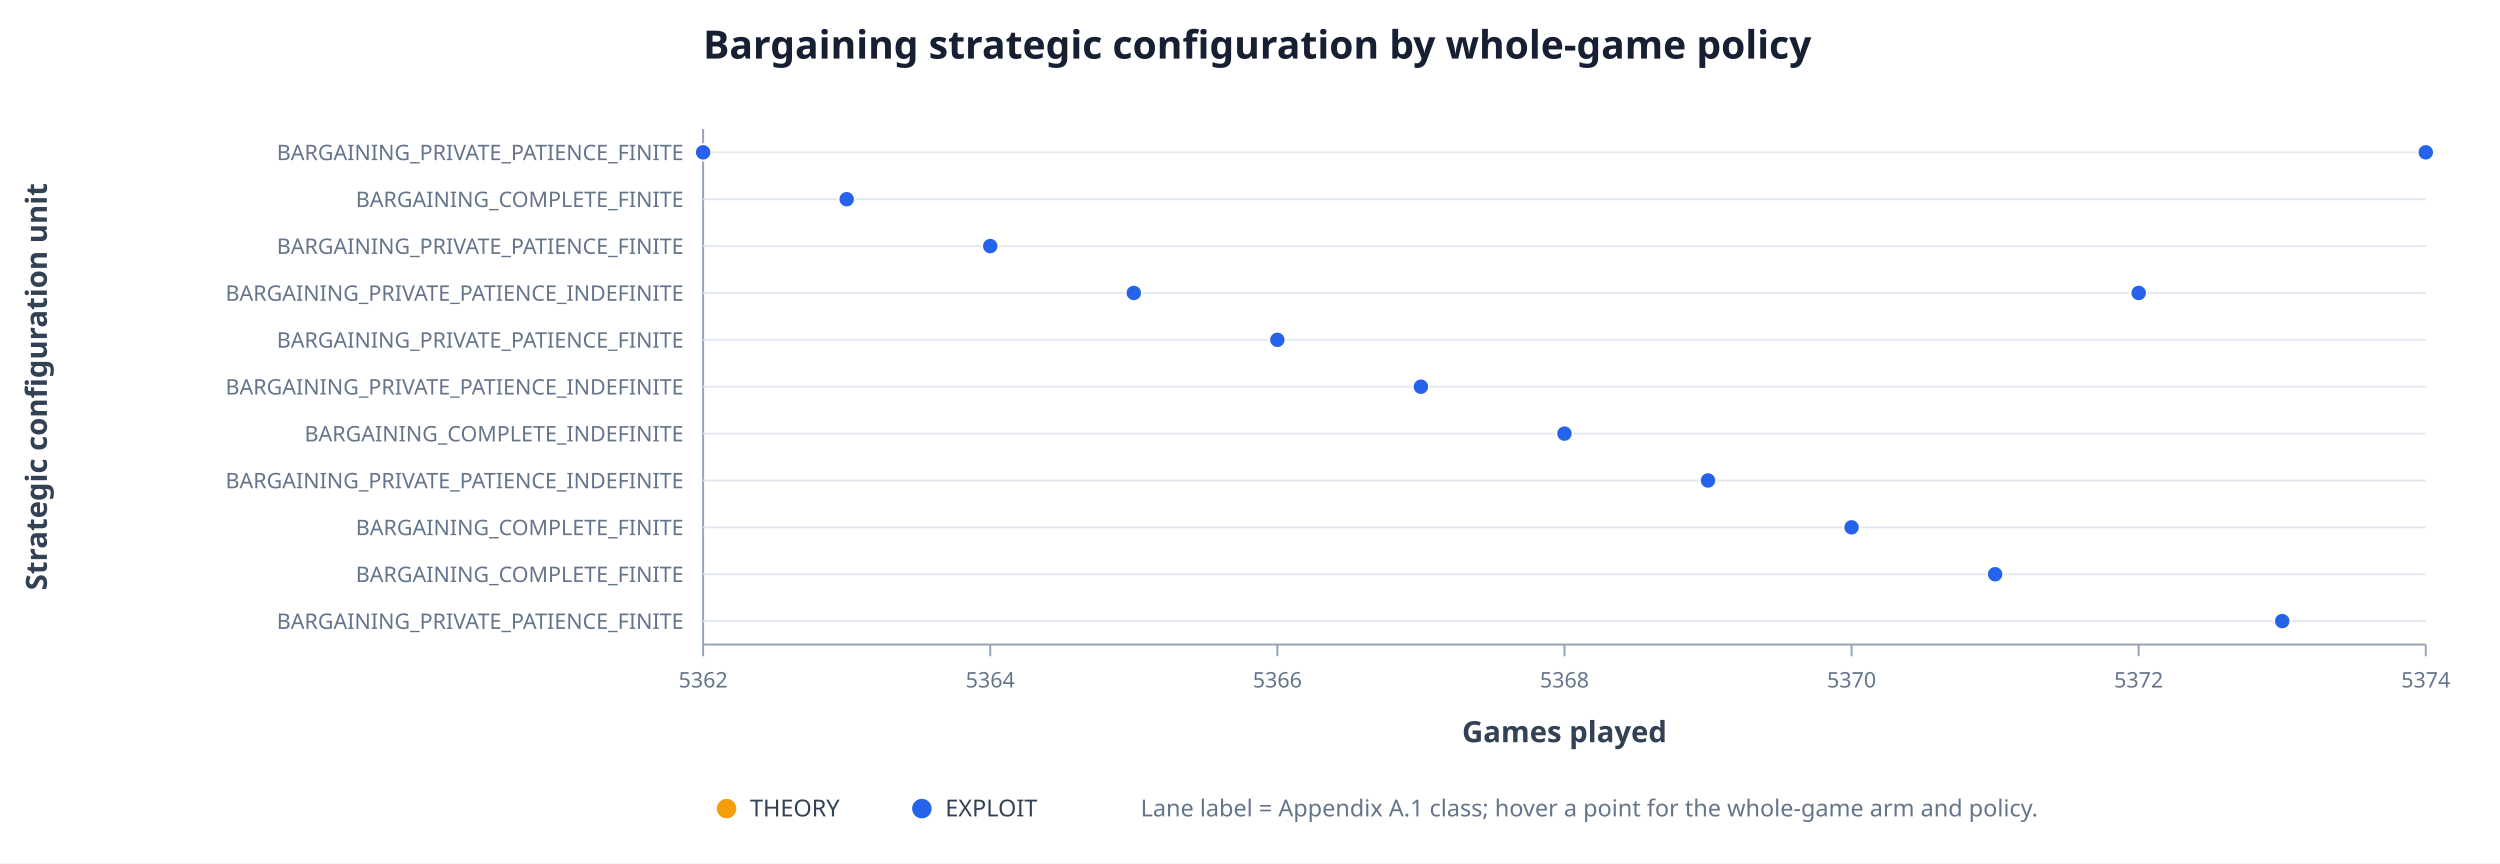
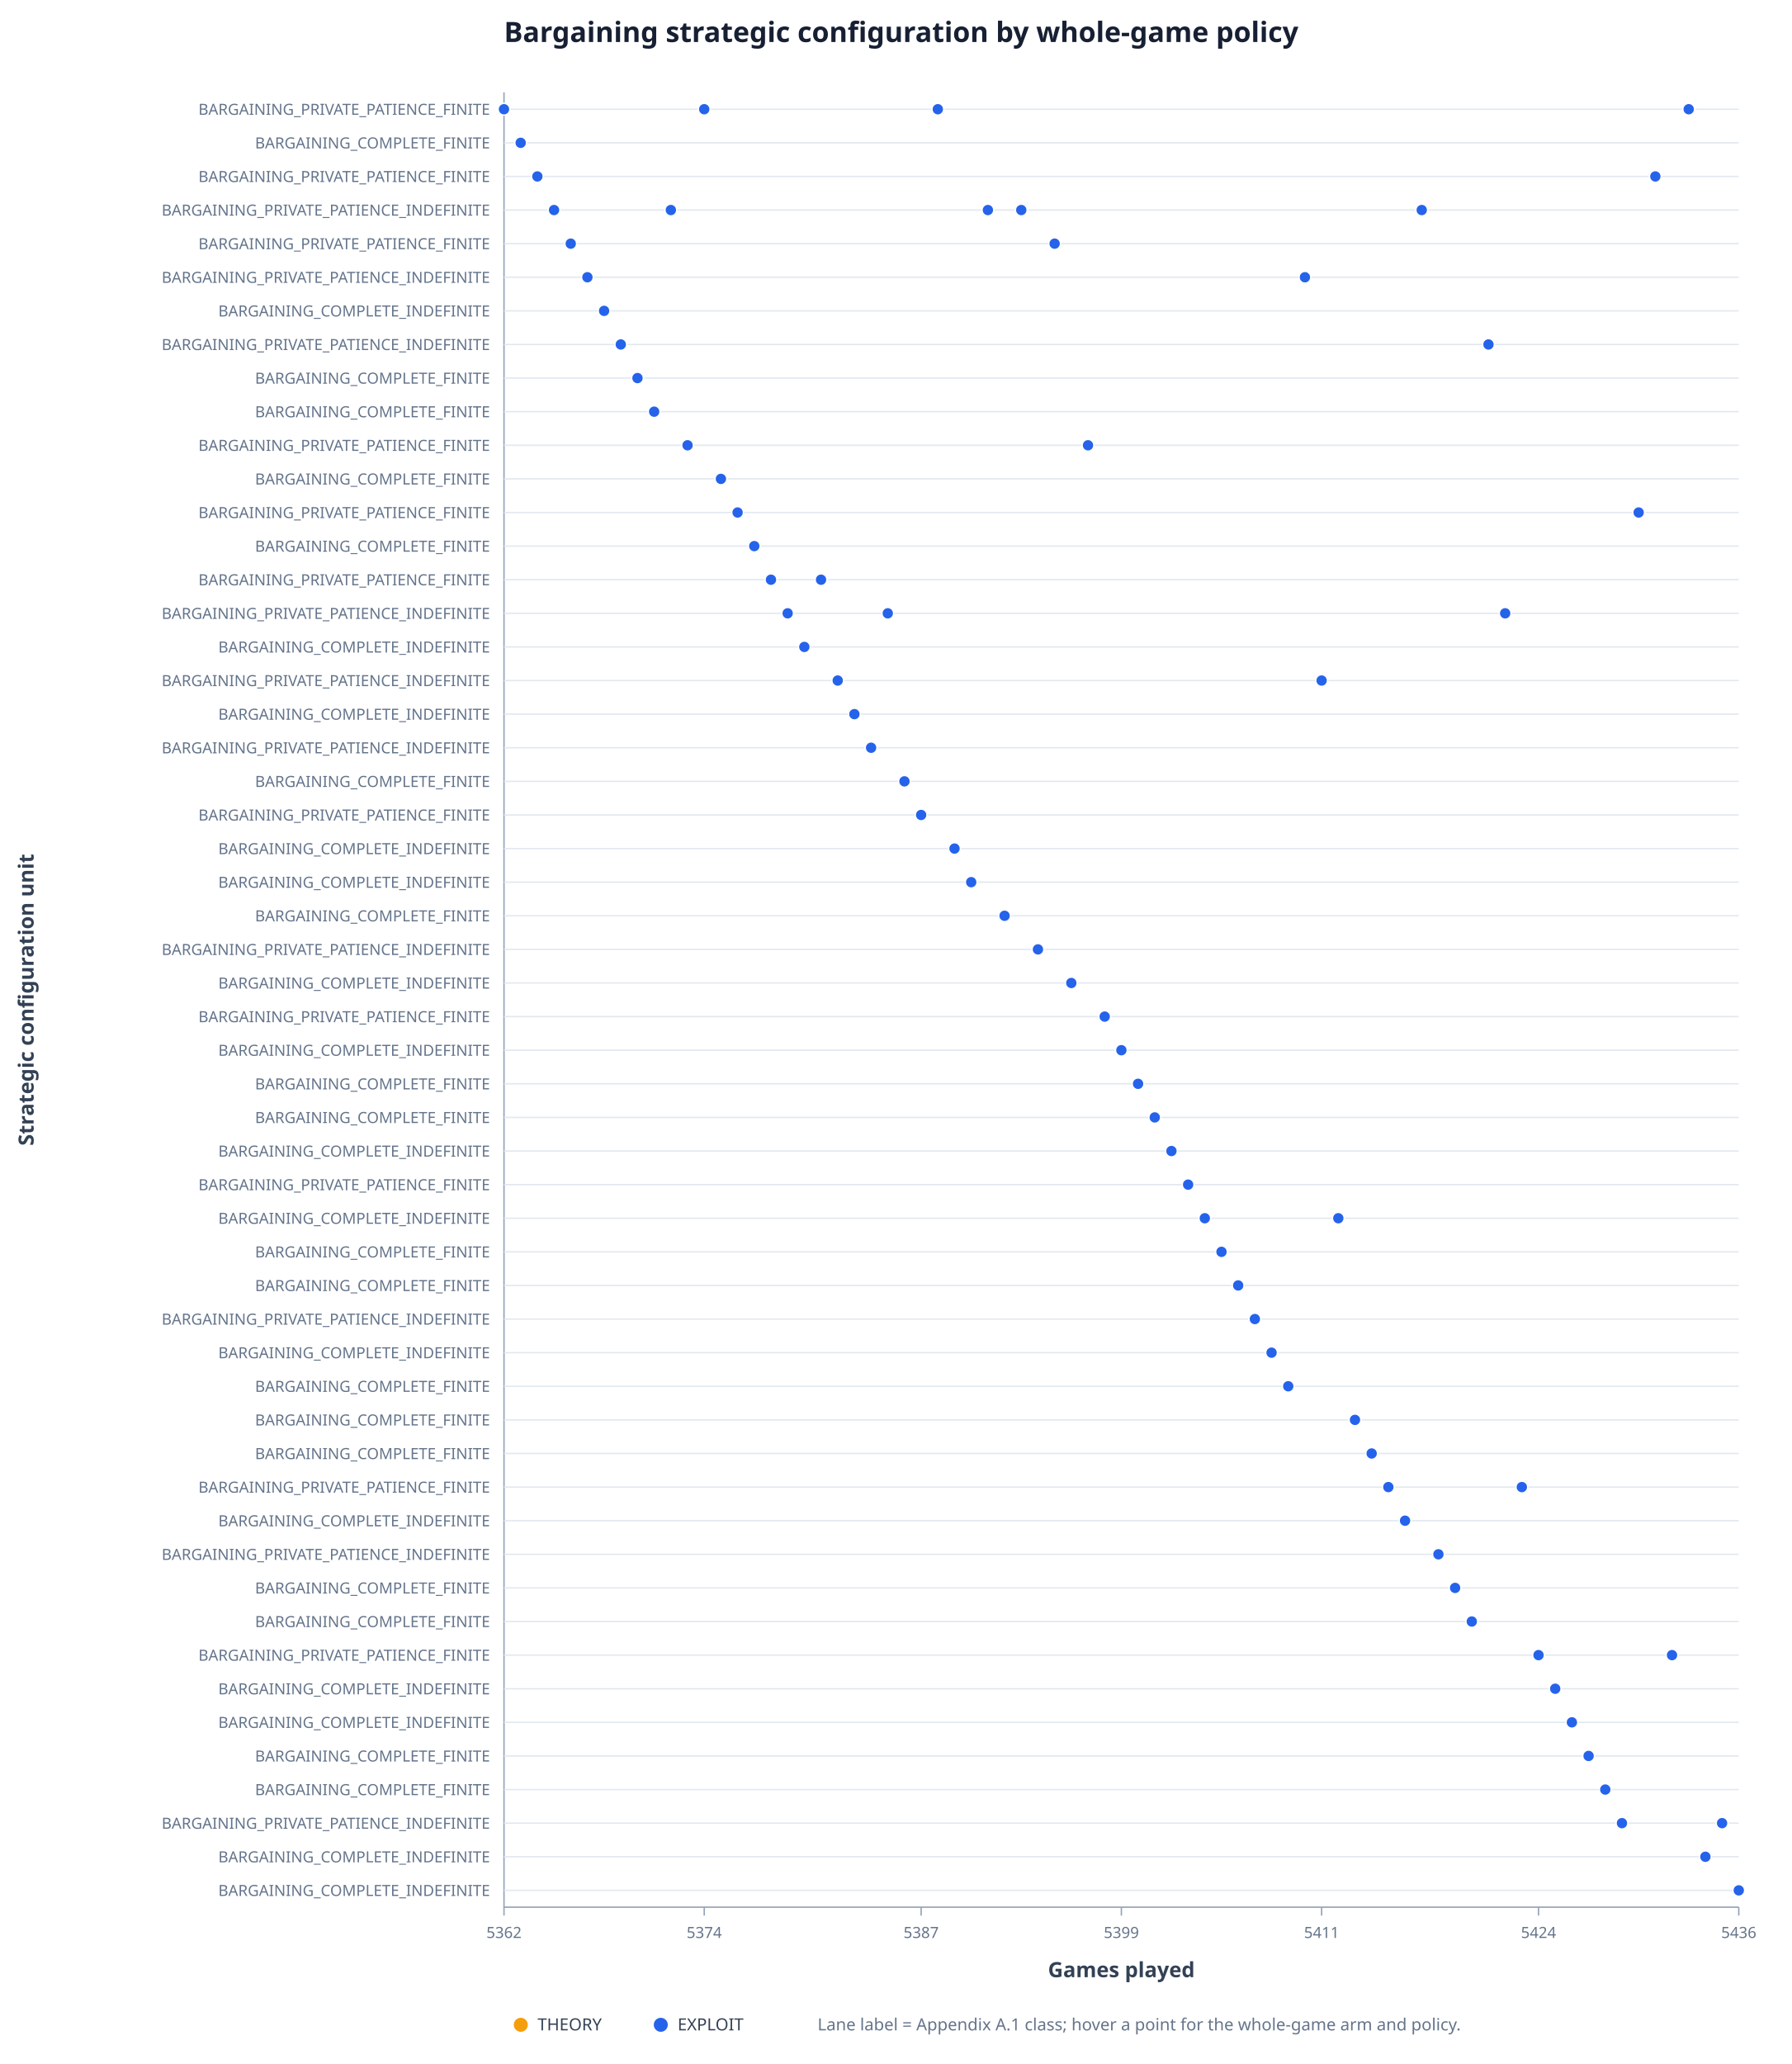
- <svg xmlns="http://www.w3.org/2000/svg" width="1280" height="442" viewBox="0 0 1280 442" role="img">
-   <rect width="1280" height="442" fill="white" />
+ <svg xmlns="http://www.w3.org/2000/svg" width="1280" height="1474" viewBox="0 0 1280 1474" role="img">
+   <rect width="1280" height="1474" fill="white" />
  <text x="360.0" y="30" font-family="system-ui,sans-serif" font-size="20" font-weight="700" fill="#172033">Bargaining strategic configuration by whole-game policy</text>
-   <line x1="360.0" y1="330.0" x2="1242.0" y2="330.0" stroke="#94a3b8" />
-   <line x1="360.0" y1="66.0" x2="360.0" y2="330.0" stroke="#94a3b8" />
-   <text x="801.0" y="380" text-anchor="middle" font-family="system-ui,sans-serif" font-size="15" font-weight="650" fill="#334155">Games played</text>
-   <text x="24" y="198.0" transform="rotate(-90 24 198.0)" text-anchor="middle" font-family="system-ui,sans-serif" font-size="15" font-weight="650" fill="#334155">Strategic configuration unit</text>
+   <line x1="360.0" y1="1362.0" x2="1242.0" y2="1362.0" stroke="#94a3b8" />
+   <line x1="360.0" y1="66.0" x2="360.0" y2="1362.0" stroke="#94a3b8" />
+   <text x="801.0" y="1412" text-anchor="middle" font-family="system-ui,sans-serif" font-size="15" font-weight="650" fill="#334155">Games played</text>
+   <text x="24" y="714.0" transform="rotate(-90 24 714.0)" text-anchor="middle" font-family="system-ui,sans-serif" font-size="15" font-weight="650" fill="#334155">Strategic configuration unit</text>
  <line x1="360.0" y1="78.00" x2="1242.0" y2="78.00" stroke="#e2e8f0" />
  <text x="350.0" y="82.00" text-anchor="end" font-family="system-ui,sans-serif" font-size="11" fill="#64748b">BARGAINING_PRIVATE_PATIENCE_FINITE</text>
  <line x1="360.0" y1="102.00" x2="1242.0" y2="102.00" stroke="#e2e8f0" />
  <text x="350.0" y="106.00" text-anchor="end" font-family="system-ui,sans-serif" font-size="11" fill="#64748b">BARGAINING_COMPLETE_FINITE</text>
  <line x1="360.0" y1="126.00" x2="1242.0" y2="126.00" stroke="#e2e8f0" />
  <text x="350.0" y="130.00" text-anchor="end" font-family="system-ui,sans-serif" font-size="11" fill="#64748b">BARGAINING_PRIVATE_PATIENCE_FINITE</text>
  <line x1="360.0" y1="150.00" x2="1242.0" y2="150.00" stroke="#e2e8f0" />
  <text x="350.0" y="154.00" text-anchor="end" font-family="system-ui,sans-serif" font-size="11" fill="#64748b">BARGAINING_PRIVATE_PATIENCE_INDEFINITE</text>
  <line x1="360.0" y1="174.00" x2="1242.0" y2="174.00" stroke="#e2e8f0" />
  <text x="350.0" y="178.00" text-anchor="end" font-family="system-ui,sans-serif" font-size="11" fill="#64748b">BARGAINING_PRIVATE_PATIENCE_FINITE</text>
  <line x1="360.0" y1="198.00" x2="1242.0" y2="198.00" stroke="#e2e8f0" />
  <text x="350.0" y="202.00" text-anchor="end" font-family="system-ui,sans-serif" font-size="11" fill="#64748b">BARGAINING_PRIVATE_PATIENCE_INDEFINITE</text>
  <line x1="360.0" y1="222.00" x2="1242.0" y2="222.00" stroke="#e2e8f0" />
  <text x="350.0" y="226.00" text-anchor="end" font-family="system-ui,sans-serif" font-size="11" fill="#64748b">BARGAINING_COMPLETE_INDEFINITE</text>
  <line x1="360.0" y1="246.00" x2="1242.0" y2="246.00" stroke="#e2e8f0" />
  <text x="350.0" y="250.00" text-anchor="end" font-family="system-ui,sans-serif" font-size="11" fill="#64748b">BARGAINING_PRIVATE_PATIENCE_INDEFINITE</text>
  <line x1="360.0" y1="270.00" x2="1242.0" y2="270.00" stroke="#e2e8f0" />
  <text x="350.0" y="274.00" text-anchor="end" font-family="system-ui,sans-serif" font-size="11" fill="#64748b">BARGAINING_COMPLETE_FINITE</text>
  <line x1="360.0" y1="294.00" x2="1242.0" y2="294.00" stroke="#e2e8f0" />
  <text x="350.0" y="298.00" text-anchor="end" font-family="system-ui,sans-serif" font-size="11" fill="#64748b">BARGAINING_COMPLETE_FINITE</text>
  <line x1="360.0" y1="318.00" x2="1242.0" y2="318.00" stroke="#e2e8f0" />
  <text x="350.0" y="322.00" text-anchor="end" font-family="system-ui,sans-serif" font-size="11" fill="#64748b">BARGAINING_PRIVATE_PATIENCE_FINITE</text>
-   <line x1="360.00" y1="330.0" x2="360.00" y2="336.0" stroke="#94a3b8" />
-   <text x="360.00" y="352.0" text-anchor="middle" font-family="system-ui,sans-serif" font-size="11" fill="#64748b">5362</text>
-   <line x1="507.00" y1="330.0" x2="507.00" y2="336.0" stroke="#94a3b8" />
-   <text x="507.00" y="352.0" text-anchor="middle" font-family="system-ui,sans-serif" font-size="11" fill="#64748b">5364</text>
-   <line x1="654.00" y1="330.0" x2="654.00" y2="336.0" stroke="#94a3b8" />
-   <text x="654.00" y="352.0" text-anchor="middle" font-family="system-ui,sans-serif" font-size="11" fill="#64748b">5366</text>
-   <line x1="801.00" y1="330.0" x2="801.00" y2="336.0" stroke="#94a3b8" />
-   <text x="801.00" y="352.0" text-anchor="middle" font-family="system-ui,sans-serif" font-size="11" fill="#64748b">5368</text>
-   <line x1="948.00" y1="330.0" x2="948.00" y2="336.0" stroke="#94a3b8" />
-   <text x="948.00" y="352.0" text-anchor="middle" font-family="system-ui,sans-serif" font-size="11" fill="#64748b">5370</text>
-   <line x1="1095.00" y1="330.0" x2="1095.00" y2="336.0" stroke="#94a3b8" />
-   <text x="1095.00" y="352.0" text-anchor="middle" font-family="system-ui,sans-serif" font-size="11" fill="#64748b">5372</text>
-   <line x1="1242.00" y1="330.0" x2="1242.00" y2="336.0" stroke="#94a3b8" />
-   <text x="1242.00" y="352.0" text-anchor="middle" font-family="system-ui,sans-serif" font-size="11" fill="#64748b">5374</text>
+   <line x1="360.0" y1="342.00" x2="1242.0" y2="342.00" stroke="#e2e8f0" />
+   <text x="350.0" y="346.00" text-anchor="end" font-family="system-ui,sans-serif" font-size="11" fill="#64748b">BARGAINING_COMPLETE_FINITE</text>
+   <line x1="360.0" y1="366.00" x2="1242.0" y2="366.00" stroke="#e2e8f0" />
+   <text x="350.0" y="370.00" text-anchor="end" font-family="system-ui,sans-serif" font-size="11" fill="#64748b">BARGAINING_PRIVATE_PATIENCE_FINITE</text>
+   <line x1="360.0" y1="390.00" x2="1242.0" y2="390.00" stroke="#e2e8f0" />
+   <text x="350.0" y="394.00" text-anchor="end" font-family="system-ui,sans-serif" font-size="11" fill="#64748b">BARGAINING_COMPLETE_FINITE</text>
+   <line x1="360.0" y1="414.00" x2="1242.0" y2="414.00" stroke="#e2e8f0" />
+   <text x="350.0" y="418.00" text-anchor="end" font-family="system-ui,sans-serif" font-size="11" fill="#64748b">BARGAINING_PRIVATE_PATIENCE_FINITE</text>
+   <line x1="360.0" y1="438.00" x2="1242.0" y2="438.00" stroke="#e2e8f0" />
+   <text x="350.0" y="442.00" text-anchor="end" font-family="system-ui,sans-serif" font-size="11" fill="#64748b">BARGAINING_PRIVATE_PATIENCE_INDEFINITE</text>
+   <line x1="360.0" y1="462.00" x2="1242.0" y2="462.00" stroke="#e2e8f0" />
+   <text x="350.0" y="466.00" text-anchor="end" font-family="system-ui,sans-serif" font-size="11" fill="#64748b">BARGAINING_COMPLETE_INDEFINITE</text>
+   <line x1="360.0" y1="486.00" x2="1242.0" y2="486.00" stroke="#e2e8f0" />
+   <text x="350.0" y="490.00" text-anchor="end" font-family="system-ui,sans-serif" font-size="11" fill="#64748b">BARGAINING_PRIVATE_PATIENCE_INDEFINITE</text>
+   <line x1="360.0" y1="510.00" x2="1242.0" y2="510.00" stroke="#e2e8f0" />
+   <text x="350.0" y="514.00" text-anchor="end" font-family="system-ui,sans-serif" font-size="11" fill="#64748b">BARGAINING_COMPLETE_INDEFINITE</text>
+   <line x1="360.0" y1="534.00" x2="1242.0" y2="534.00" stroke="#e2e8f0" />
+   <text x="350.0" y="538.00" text-anchor="end" font-family="system-ui,sans-serif" font-size="11" fill="#64748b">BARGAINING_PRIVATE_PATIENCE_INDEFINITE</text>
+   <line x1="360.0" y1="558.00" x2="1242.0" y2="558.00" stroke="#e2e8f0" />
+   <text x="350.0" y="562.00" text-anchor="end" font-family="system-ui,sans-serif" font-size="11" fill="#64748b">BARGAINING_COMPLETE_FINITE</text>
+   <line x1="360.0" y1="582.00" x2="1242.0" y2="582.00" stroke="#e2e8f0" />
+   <text x="350.0" y="586.00" text-anchor="end" font-family="system-ui,sans-serif" font-size="11" fill="#64748b">BARGAINING_PRIVATE_PATIENCE_FINITE</text>
+   <line x1="360.0" y1="606.00" x2="1242.0" y2="606.00" stroke="#e2e8f0" />
+   <text x="350.0" y="610.00" text-anchor="end" font-family="system-ui,sans-serif" font-size="11" fill="#64748b">BARGAINING_COMPLETE_INDEFINITE</text>
+   <line x1="360.0" y1="630.00" x2="1242.0" y2="630.00" stroke="#e2e8f0" />
+   <text x="350.0" y="634.00" text-anchor="end" font-family="system-ui,sans-serif" font-size="11" fill="#64748b">BARGAINING_COMPLETE_INDEFINITE</text>
+   <line x1="360.0" y1="654.00" x2="1242.0" y2="654.00" stroke="#e2e8f0" />
+   <text x="350.0" y="658.00" text-anchor="end" font-family="system-ui,sans-serif" font-size="11" fill="#64748b">BARGAINING_COMPLETE_FINITE</text>
+   <line x1="360.0" y1="678.00" x2="1242.0" y2="678.00" stroke="#e2e8f0" />
+   <text x="350.0" y="682.00" text-anchor="end" font-family="system-ui,sans-serif" font-size="11" fill="#64748b">BARGAINING_PRIVATE_PATIENCE_INDEFINITE</text>
+   <line x1="360.0" y1="702.00" x2="1242.0" y2="702.00" stroke="#e2e8f0" />
+   <text x="350.0" y="706.00" text-anchor="end" font-family="system-ui,sans-serif" font-size="11" fill="#64748b">BARGAINING_COMPLETE_INDEFINITE</text>
+   <line x1="360.0" y1="726.00" x2="1242.0" y2="726.00" stroke="#e2e8f0" />
+   <text x="350.0" y="730.00" text-anchor="end" font-family="system-ui,sans-serif" font-size="11" fill="#64748b">BARGAINING_PRIVATE_PATIENCE_FINITE</text>
+   <line x1="360.0" y1="750.00" x2="1242.0" y2="750.00" stroke="#e2e8f0" />
+   <text x="350.0" y="754.00" text-anchor="end" font-family="system-ui,sans-serif" font-size="11" fill="#64748b">BARGAINING_COMPLETE_INDEFINITE</text>
+   <line x1="360.0" y1="774.00" x2="1242.0" y2="774.00" stroke="#e2e8f0" />
+   <text x="350.0" y="778.00" text-anchor="end" font-family="system-ui,sans-serif" font-size="11" fill="#64748b">BARGAINING_COMPLETE_FINITE</text>
+   <line x1="360.0" y1="798.00" x2="1242.0" y2="798.00" stroke="#e2e8f0" />
+   <text x="350.0" y="802.00" text-anchor="end" font-family="system-ui,sans-serif" font-size="11" fill="#64748b">BARGAINING_COMPLETE_FINITE</text>
+   <line x1="360.0" y1="822.00" x2="1242.0" y2="822.00" stroke="#e2e8f0" />
+   <text x="350.0" y="826.00" text-anchor="end" font-family="system-ui,sans-serif" font-size="11" fill="#64748b">BARGAINING_COMPLETE_INDEFINITE</text>
+   <line x1="360.0" y1="846.00" x2="1242.0" y2="846.00" stroke="#e2e8f0" />
+   <text x="350.0" y="850.00" text-anchor="end" font-family="system-ui,sans-serif" font-size="11" fill="#64748b">BARGAINING_PRIVATE_PATIENCE_FINITE</text>
+   <line x1="360.0" y1="870.00" x2="1242.0" y2="870.00" stroke="#e2e8f0" />
+   <text x="350.0" y="874.00" text-anchor="end" font-family="system-ui,sans-serif" font-size="11" fill="#64748b">BARGAINING_COMPLETE_INDEFINITE</text>
+   <line x1="360.0" y1="894.00" x2="1242.0" y2="894.00" stroke="#e2e8f0" />
+   <text x="350.0" y="898.00" text-anchor="end" font-family="system-ui,sans-serif" font-size="11" fill="#64748b">BARGAINING_COMPLETE_FINITE</text>
+   <line x1="360.0" y1="918.00" x2="1242.0" y2="918.00" stroke="#e2e8f0" />
+   <text x="350.0" y="922.00" text-anchor="end" font-family="system-ui,sans-serif" font-size="11" fill="#64748b">BARGAINING_COMPLETE_FINITE</text>
+   <line x1="360.0" y1="942.00" x2="1242.0" y2="942.00" stroke="#e2e8f0" />
+   <text x="350.0" y="946.00" text-anchor="end" font-family="system-ui,sans-serif" font-size="11" fill="#64748b">BARGAINING_PRIVATE_PATIENCE_INDEFINITE</text>
+   <line x1="360.0" y1="966.00" x2="1242.0" y2="966.00" stroke="#e2e8f0" />
+   <text x="350.0" y="970.00" text-anchor="end" font-family="system-ui,sans-serif" font-size="11" fill="#64748b">BARGAINING_COMPLETE_INDEFINITE</text>
+   <line x1="360.0" y1="990.00" x2="1242.0" y2="990.00" stroke="#e2e8f0" />
+   <text x="350.0" y="994.00" text-anchor="end" font-family="system-ui,sans-serif" font-size="11" fill="#64748b">BARGAINING_COMPLETE_FINITE</text>
+   <line x1="360.0" y1="1014.00" x2="1242.0" y2="1014.00" stroke="#e2e8f0" />
+   <text x="350.0" y="1018.00" text-anchor="end" font-family="system-ui,sans-serif" font-size="11" fill="#64748b">BARGAINING_COMPLETE_FINITE</text>
+   <line x1="360.0" y1="1038.00" x2="1242.0" y2="1038.00" stroke="#e2e8f0" />
+   <text x="350.0" y="1042.00" text-anchor="end" font-family="system-ui,sans-serif" font-size="11" fill="#64748b">BARGAINING_COMPLETE_FINITE</text>
+   <line x1="360.0" y1="1062.00" x2="1242.0" y2="1062.00" stroke="#e2e8f0" />
+   <text x="350.0" y="1066.00" text-anchor="end" font-family="system-ui,sans-serif" font-size="11" fill="#64748b">BARGAINING_PRIVATE_PATIENCE_FINITE</text>
+   <line x1="360.0" y1="1086.00" x2="1242.0" y2="1086.00" stroke="#e2e8f0" />
+   <text x="350.0" y="1090.00" text-anchor="end" font-family="system-ui,sans-serif" font-size="11" fill="#64748b">BARGAINING_COMPLETE_INDEFINITE</text>
+   <line x1="360.0" y1="1110.00" x2="1242.0" y2="1110.00" stroke="#e2e8f0" />
+   <text x="350.0" y="1114.00" text-anchor="end" font-family="system-ui,sans-serif" font-size="11" fill="#64748b">BARGAINING_PRIVATE_PATIENCE_INDEFINITE</text>
+   <line x1="360.0" y1="1134.00" x2="1242.0" y2="1134.00" stroke="#e2e8f0" />
+   <text x="350.0" y="1138.00" text-anchor="end" font-family="system-ui,sans-serif" font-size="11" fill="#64748b">BARGAINING_COMPLETE_FINITE</text>
+   <line x1="360.0" y1="1158.00" x2="1242.0" y2="1158.00" stroke="#e2e8f0" />
+   <text x="350.0" y="1162.00" text-anchor="end" font-family="system-ui,sans-serif" font-size="11" fill="#64748b">BARGAINING_COMPLETE_FINITE</text>
+   <line x1="360.0" y1="1182.00" x2="1242.0" y2="1182.00" stroke="#e2e8f0" />
+   <text x="350.0" y="1186.00" text-anchor="end" font-family="system-ui,sans-serif" font-size="11" fill="#64748b">BARGAINING_PRIVATE_PATIENCE_FINITE</text>
+   <line x1="360.0" y1="1206.00" x2="1242.0" y2="1206.00" stroke="#e2e8f0" />
+   <text x="350.0" y="1210.00" text-anchor="end" font-family="system-ui,sans-serif" font-size="11" fill="#64748b">BARGAINING_COMPLETE_INDEFINITE</text>
+   <line x1="360.0" y1="1230.00" x2="1242.0" y2="1230.00" stroke="#e2e8f0" />
+   <text x="350.0" y="1234.00" text-anchor="end" font-family="system-ui,sans-serif" font-size="11" fill="#64748b">BARGAINING_COMPLETE_INDEFINITE</text>
+   <line x1="360.0" y1="1254.00" x2="1242.0" y2="1254.00" stroke="#e2e8f0" />
+   <text x="350.0" y="1258.00" text-anchor="end" font-family="system-ui,sans-serif" font-size="11" fill="#64748b">BARGAINING_COMPLETE_FINITE</text>
+   <line x1="360.0" y1="1278.00" x2="1242.0" y2="1278.00" stroke="#e2e8f0" />
+   <text x="350.0" y="1282.00" text-anchor="end" font-family="system-ui,sans-serif" font-size="11" fill="#64748b">BARGAINING_COMPLETE_FINITE</text>
+   <line x1="360.0" y1="1302.00" x2="1242.0" y2="1302.00" stroke="#e2e8f0" />
+   <text x="350.0" y="1306.00" text-anchor="end" font-family="system-ui,sans-serif" font-size="11" fill="#64748b">BARGAINING_PRIVATE_PATIENCE_INDEFINITE</text>
+   <line x1="360.0" y1="1326.00" x2="1242.0" y2="1326.00" stroke="#e2e8f0" />
+   <text x="350.0" y="1330.00" text-anchor="end" font-family="system-ui,sans-serif" font-size="11" fill="#64748b">BARGAINING_COMPLETE_INDEFINITE</text>
+   <line x1="360.0" y1="1350.00" x2="1242.0" y2="1350.00" stroke="#e2e8f0" />
+   <text x="350.0" y="1354.00" text-anchor="end" font-family="system-ui,sans-serif" font-size="11" fill="#64748b">BARGAINING_COMPLETE_INDEFINITE</text>
+   <line x1="360.00" y1="1362.0" x2="360.00" y2="1368.0" stroke="#94a3b8" />
+   <text x="360.00" y="1384.0" text-anchor="middle" font-family="system-ui,sans-serif" font-size="11" fill="#64748b">5362</text>
+   <line x1="503.03" y1="1362.0" x2="503.03" y2="1368.0" stroke="#94a3b8" />
+   <text x="503.03" y="1384.0" text-anchor="middle" font-family="system-ui,sans-serif" font-size="11" fill="#64748b">5374</text>
+   <line x1="657.97" y1="1362.0" x2="657.97" y2="1368.0" stroke="#94a3b8" />
+   <text x="657.97" y="1384.0" text-anchor="middle" font-family="system-ui,sans-serif" font-size="11" fill="#64748b">5387</text>
+   <line x1="801.00" y1="1362.0" x2="801.00" y2="1368.0" stroke="#94a3b8" />
+   <text x="801.00" y="1384.0" text-anchor="middle" font-family="system-ui,sans-serif" font-size="11" fill="#64748b">5399</text>
+   <line x1="944.03" y1="1362.0" x2="944.03" y2="1368.0" stroke="#94a3b8" />
+   <text x="944.03" y="1384.0" text-anchor="middle" font-family="system-ui,sans-serif" font-size="11" fill="#64748b">5411</text>
+   <line x1="1098.97" y1="1362.0" x2="1098.97" y2="1368.0" stroke="#94a3b8" />
+   <text x="1098.97" y="1384.0" text-anchor="middle" font-family="system-ui,sans-serif" font-size="11" fill="#64748b">5424</text>
+   <line x1="1242.00" y1="1362.0" x2="1242.00" y2="1368.0" stroke="#94a3b8" />
+   <text x="1242.00" y="1384.0" text-anchor="middle" font-family="system-ui,sans-serif" font-size="11" fill="#64748b">5436</text>
  <circle cx="360.00" cy="78.00" r="4.2" fill="#2563eb" stroke="white" stroke-width="1" />
-   <circle cx="433.50" cy="102.00" r="4.2" fill="#2563eb" stroke="white" stroke-width="1" />
-   <circle cx="507.00" cy="126.00" r="4.2" fill="#2563eb" stroke="white" stroke-width="1" />
-   <circle cx="580.50" cy="150.00" r="4.2" fill="#2563eb" stroke="white" stroke-width="1" />
-   <circle cx="654.00" cy="174.00" r="4.2" fill="#2563eb" stroke="white" stroke-width="1" />
-   <circle cx="727.50" cy="198.00" r="4.2" fill="#2563eb" stroke="white" stroke-width="1" />
-   <circle cx="801.00" cy="222.00" r="4.2" fill="#2563eb" stroke="white" stroke-width="1" />
-   <circle cx="874.50" cy="246.00" r="4.2" fill="#2563eb" stroke="white" stroke-width="1" />
-   <circle cx="948.00" cy="270.00" r="4.2" fill="#2563eb" stroke="white" stroke-width="1" />
-   <circle cx="1021.50" cy="294.00" r="4.2" fill="#2563eb" stroke="white" stroke-width="1" />
-   <circle cx="1095.00" cy="150.00" r="4.2" fill="#2563eb" stroke="white" stroke-width="1" />
-   <circle cx="1168.50" cy="318.00" r="4.2" fill="#2563eb" stroke="white" stroke-width="1" />
-   <circle cx="1242.00" cy="78.00" r="4.2" fill="#2563eb" stroke="white" stroke-width="1" />
-   <circle cx="372.0" cy="414" r="5" fill="#f59e0b" />
-   <text x="384.0" y="418" font-family="system-ui,sans-serif" font-size="12" fill="#334155">THEORY</text>
-   <circle cx="472.0" cy="414" r="5" fill="#2563eb" />
-   <text x="484.0" y="418" font-family="system-ui,sans-serif" font-size="12" fill="#334155">EXPLOIT</text>
-   <text x="584.0" y="418" font-family="system-ui,sans-serif" font-size="12" fill="#64748b">Lane label = Appendix A.1 class; hover a point for the whole-game arm and policy.</text>
+   <circle cx="371.92" cy="102.00" r="4.2" fill="#2563eb" stroke="white" stroke-width="1" />
+   <circle cx="383.84" cy="126.00" r="4.2" fill="#2563eb" stroke="white" stroke-width="1" />
+   <circle cx="395.76" cy="150.00" r="4.2" fill="#2563eb" stroke="white" stroke-width="1" />
+   <circle cx="407.68" cy="174.00" r="4.2" fill="#2563eb" stroke="white" stroke-width="1" />
+   <circle cx="419.59" cy="198.00" r="4.2" fill="#2563eb" stroke="white" stroke-width="1" />
+   <circle cx="431.51" cy="222.00" r="4.2" fill="#2563eb" stroke="white" stroke-width="1" />
+   <circle cx="443.43" cy="246.00" r="4.2" fill="#2563eb" stroke="white" stroke-width="1" />
+   <circle cx="455.35" cy="270.00" r="4.2" fill="#2563eb" stroke="white" stroke-width="1" />
+   <circle cx="467.27" cy="294.00" r="4.2" fill="#2563eb" stroke="white" stroke-width="1" />
+   <circle cx="479.19" cy="150.00" r="4.2" fill="#2563eb" stroke="white" stroke-width="1" />
+   <circle cx="491.11" cy="318.00" r="4.2" fill="#2563eb" stroke="white" stroke-width="1" />
+   <circle cx="503.03" cy="78.00" r="4.2" fill="#2563eb" stroke="white" stroke-width="1" />
+   <circle cx="514.95" cy="342.00" r="4.2" fill="#2563eb" stroke="white" stroke-width="1" />
+   <circle cx="526.86" cy="366.00" r="4.2" fill="#2563eb" stroke="white" stroke-width="1" />
+   <circle cx="538.78" cy="390.00" r="4.2" fill="#2563eb" stroke="white" stroke-width="1" />
+   <circle cx="550.70" cy="414.00" r="4.2" fill="#2563eb" stroke="white" stroke-width="1" />
+   <circle cx="562.62" cy="438.00" r="4.2" fill="#2563eb" stroke="white" stroke-width="1" />
+   <circle cx="574.54" cy="462.00" r="4.2" fill="#2563eb" stroke="white" stroke-width="1" />
+   <circle cx="586.46" cy="414.00" r="4.2" fill="#2563eb" stroke="white" stroke-width="1" />
+   <circle cx="598.38" cy="486.00" r="4.2" fill="#2563eb" stroke="white" stroke-width="1" />
+   <circle cx="610.30" cy="510.00" r="4.2" fill="#2563eb" stroke="white" stroke-width="1" />
+   <circle cx="622.22" cy="534.00" r="4.2" fill="#2563eb" stroke="white" stroke-width="1" />
+   <circle cx="634.14" cy="438.00" r="4.2" fill="#2563eb" stroke="white" stroke-width="1" />
+   <circle cx="646.05" cy="558.00" r="4.2" fill="#2563eb" stroke="white" stroke-width="1" />
+   <circle cx="657.97" cy="582.00" r="4.2" fill="#2563eb" stroke="white" stroke-width="1" />
+   <circle cx="669.89" cy="78.00" r="4.2" fill="#2563eb" stroke="white" stroke-width="1" />
+   <circle cx="681.81" cy="606.00" r="4.2" fill="#2563eb" stroke="white" stroke-width="1" />
+   <circle cx="693.73" cy="630.00" r="4.2" fill="#2563eb" stroke="white" stroke-width="1" />
+   <circle cx="705.65" cy="150.00" r="4.2" fill="#2563eb" stroke="white" stroke-width="1" />
+   <circle cx="717.57" cy="654.00" r="4.2" fill="#2563eb" stroke="white" stroke-width="1" />
+   <circle cx="729.49" cy="150.00" r="4.2" fill="#2563eb" stroke="white" stroke-width="1" />
+   <circle cx="741.41" cy="678.00" r="4.2" fill="#2563eb" stroke="white" stroke-width="1" />
+   <circle cx="753.32" cy="174.00" r="4.2" fill="#2563eb" stroke="white" stroke-width="1" />
+   <circle cx="765.24" cy="702.00" r="4.2" fill="#2563eb" stroke="white" stroke-width="1" />
+   <circle cx="777.16" cy="318.00" r="4.2" fill="#2563eb" stroke="white" stroke-width="1" />
+   <circle cx="789.08" cy="726.00" r="4.2" fill="#2563eb" stroke="white" stroke-width="1" />
+   <circle cx="801.00" cy="750.00" r="4.2" fill="#2563eb" stroke="white" stroke-width="1" />
+   <circle cx="812.92" cy="774.00" r="4.2" fill="#2563eb" stroke="white" stroke-width="1" />
+   <circle cx="824.84" cy="798.00" r="4.2" fill="#2563eb" stroke="white" stroke-width="1" />
+   <circle cx="836.76" cy="822.00" r="4.2" fill="#2563eb" stroke="white" stroke-width="1" />
+   <circle cx="848.68" cy="846.00" r="4.2" fill="#2563eb" stroke="white" stroke-width="1" />
+   <circle cx="860.59" cy="870.00" r="4.2" fill="#2563eb" stroke="white" stroke-width="1" />
+   <circle cx="872.51" cy="894.00" r="4.2" fill="#2563eb" stroke="white" stroke-width="1" />
+   <circle cx="884.43" cy="918.00" r="4.2" fill="#2563eb" stroke="white" stroke-width="1" />
+   <circle cx="896.35" cy="942.00" r="4.2" fill="#2563eb" stroke="white" stroke-width="1" />
+   <circle cx="908.27" cy="966.00" r="4.2" fill="#2563eb" stroke="white" stroke-width="1" />
+   <circle cx="920.19" cy="990.00" r="4.2" fill="#2563eb" stroke="white" stroke-width="1" />
+   <circle cx="932.11" cy="198.00" r="4.2" fill="#2563eb" stroke="white" stroke-width="1" />
+   <circle cx="944.03" cy="486.00" r="4.2" fill="#2563eb" stroke="white" stroke-width="1" />
+   <circle cx="955.95" cy="870.00" r="4.2" fill="#2563eb" stroke="white" stroke-width="1" />
+   <circle cx="967.86" cy="1014.00" r="4.2" fill="#2563eb" stroke="white" stroke-width="1" />
+   <circle cx="979.78" cy="1038.00" r="4.2" fill="#2563eb" stroke="white" stroke-width="1" />
+   <circle cx="991.70" cy="1062.00" r="4.2" fill="#2563eb" stroke="white" stroke-width="1" />
+   <circle cx="1003.62" cy="1086.00" r="4.2" fill="#2563eb" stroke="white" stroke-width="1" />
+   <circle cx="1015.54" cy="150.00" r="4.2" fill="#2563eb" stroke="white" stroke-width="1" />
+   <circle cx="1027.46" cy="1110.00" r="4.2" fill="#2563eb" stroke="white" stroke-width="1" />
+   <circle cx="1039.38" cy="1134.00" r="4.2" fill="#2563eb" stroke="white" stroke-width="1" />
+   <circle cx="1051.30" cy="1158.00" r="4.2" fill="#2563eb" stroke="white" stroke-width="1" />
+   <circle cx="1063.22" cy="246.00" r="4.2" fill="#2563eb" stroke="white" stroke-width="1" />
+   <circle cx="1075.14" cy="438.00" r="4.2" fill="#2563eb" stroke="white" stroke-width="1" />
+   <circle cx="1087.05" cy="1062.00" r="4.2" fill="#2563eb" stroke="white" stroke-width="1" />
+   <circle cx="1098.97" cy="1182.00" r="4.2" fill="#2563eb" stroke="white" stroke-width="1" />
+   <circle cx="1110.89" cy="1206.00" r="4.2" fill="#2563eb" stroke="white" stroke-width="1" />
+   <circle cx="1122.81" cy="1230.00" r="4.2" fill="#2563eb" stroke="white" stroke-width="1" />
+   <circle cx="1134.73" cy="1254.00" r="4.2" fill="#2563eb" stroke="white" stroke-width="1" />
+   <circle cx="1146.65" cy="1278.00" r="4.2" fill="#2563eb" stroke="white" stroke-width="1" />
+   <circle cx="1158.57" cy="1302.00" r="4.2" fill="#2563eb" stroke="white" stroke-width="1" />
+   <circle cx="1170.49" cy="366.00" r="4.2" fill="#2563eb" stroke="white" stroke-width="1" />
+   <circle cx="1182.41" cy="126.00" r="4.2" fill="#2563eb" stroke="white" stroke-width="1" />
+   <circle cx="1194.32" cy="1182.00" r="4.2" fill="#2563eb" stroke="white" stroke-width="1" />
+   <circle cx="1206.24" cy="78.00" r="4.2" fill="#2563eb" stroke="white" stroke-width="1" />
+   <circle cx="1218.16" cy="1326.00" r="4.2" fill="#2563eb" stroke="white" stroke-width="1" />
+   <circle cx="1230.08" cy="1302.00" r="4.2" fill="#2563eb" stroke="white" stroke-width="1" />
+   <circle cx="1242.00" cy="1350.00" r="4.2" fill="#2563eb" stroke="white" stroke-width="1" />
+   <circle cx="372.0" cy="1446" r="5" fill="#f59e0b" />
+   <text x="384.0" y="1450" font-family="system-ui,sans-serif" font-size="12" fill="#334155">THEORY</text>
+   <circle cx="472.0" cy="1446" r="5" fill="#2563eb" />
+   <text x="484.0" y="1450" font-family="system-ui,sans-serif" font-size="12" fill="#334155">EXPLOIT</text>
+   <text x="584.0" y="1450" font-family="system-ui,sans-serif" font-size="12" fill="#64748b">Lane label = Appendix A.1 class; hover a point for the whole-game arm and policy.</text>
</svg>
